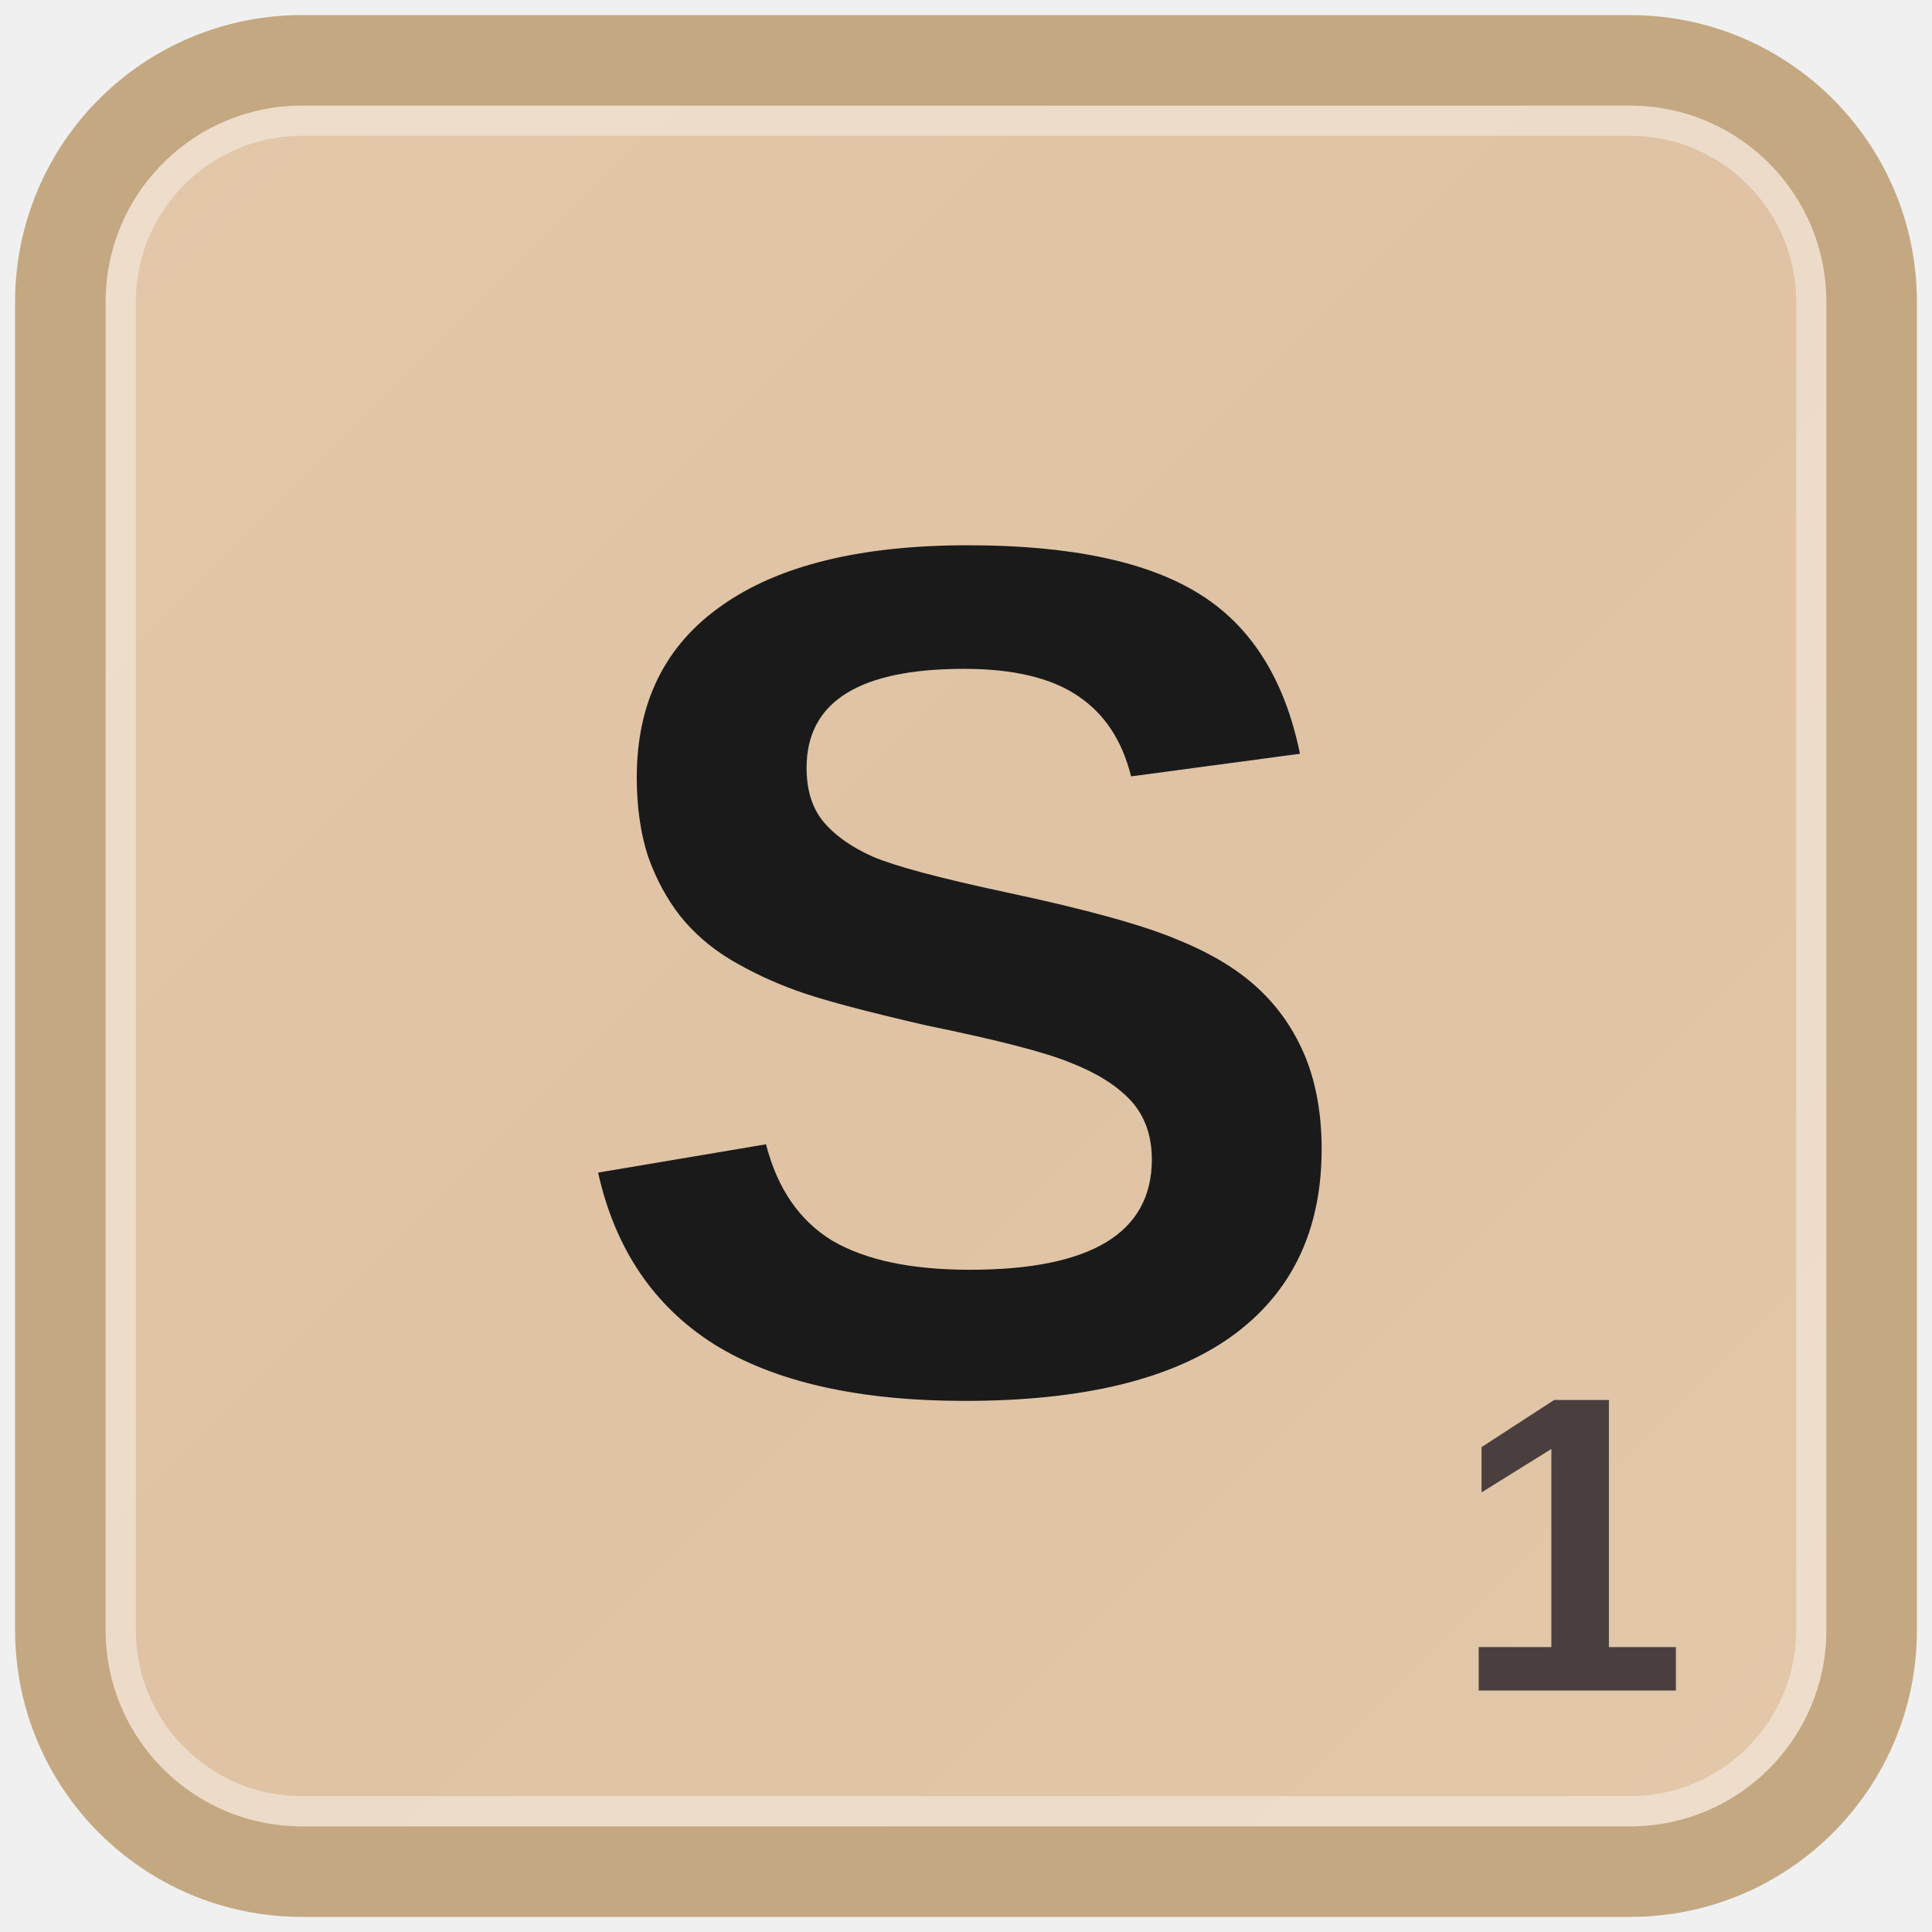
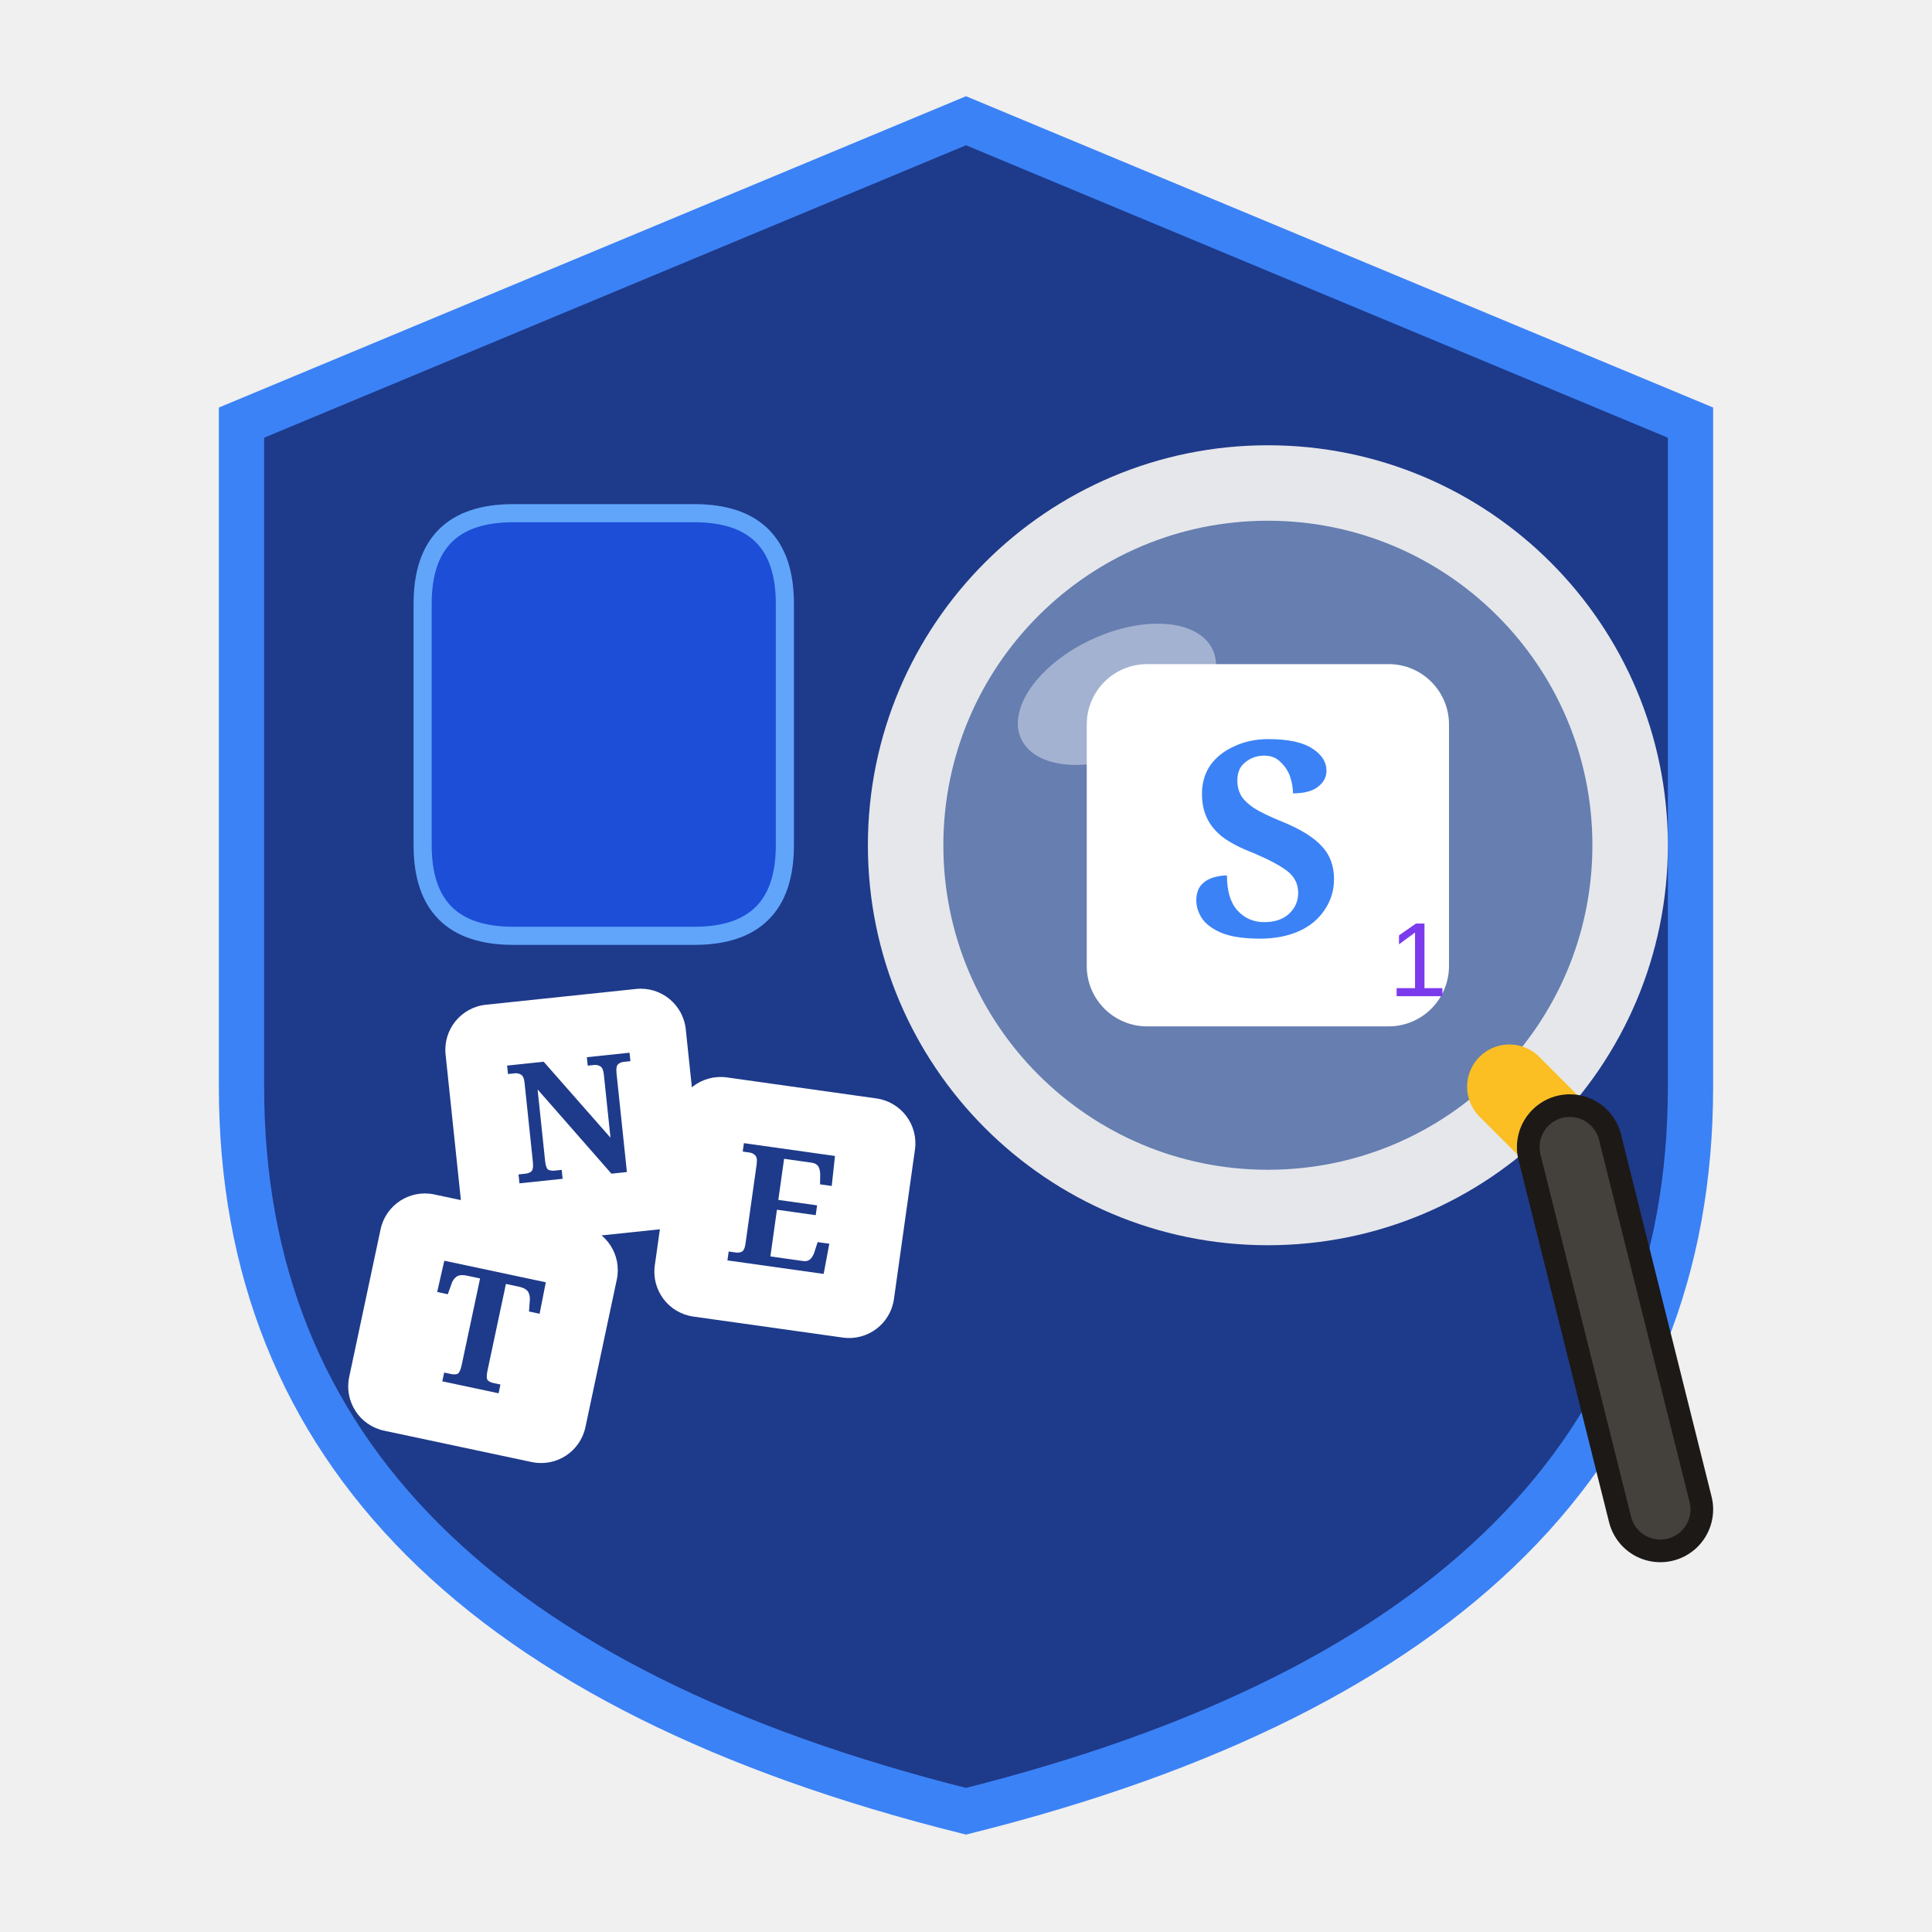
- <svg xmlns="http://www.w3.org/2000/svg" viewBox="0 0 32 32" fill="none">
-   <rect x="1" y="1" width="30" height="30" rx="4" fill="#e8d5c0" />
-   <rect x="1" y="1" width="30" height="30" rx="4" fill="url(#grain)" opacity="0.3" />
-   <rect x="1" y="1" width="30" height="30" rx="4" stroke="#c4a882" stroke-width="1.5" fill="none" />
-   <rect x="2" y="2" width="28" height="28" rx="3" stroke="rgba(255,255,255,0.4)" stroke-width="0.5" fill="none" />
-   <text x="16" y="23" font-family="Arial Black, Arial, sans-serif" font-size="20" font-weight="900" fill="#1a1a1a" text-anchor="middle" letter-spacing="-0.5">S</text>
-   <text x="26" y="28" font-family="Arial Black, Arial, sans-serif" font-size="7" font-weight="900" fill="#4a3f3f" text-anchor="middle">1</text>
-   <defs>
-     <linearGradient id="grain" x1="0" y1="0" x2="1" y2="1">
-       <stop offset="0%" stop-color="#d4a574" />
-       <stop offset="50%" stop-color="#c89660" />
-       <stop offset="100%" stop-color="#d4a574" />
-     </linearGradient>
-   </defs>
+ <svg xmlns="http://www.w3.org/2000/svg" viewBox="0 0 64 64" fill="none">
+   <path d="M32 4 L56 14 L56 36 Q56 54 32 60 Q8 54 8 36 L8 14 Z" fill="#1e3a8a" stroke="#3b82f6" stroke-width="1.5" />
+   <path d="M14 20 Q14 17 17 17 L23 17 Q26 17 26 20 L26 28 Q26 31 23 31 L17 31 Q14 31 14 28 Z" fill="#1d4ed8" stroke="#60a5fa" stroke-width="0.6" />
+   <rect x="15" y="33" width="8" height="8" rx="1.5" fill="white" transform="rotate(-6 19 37)" />
+   <text x="19" y="39" font-family="Georgia, serif" font-size="5.5" font-weight="bold" fill="#1e3a8a" text-anchor="middle" transform="rotate(-6 19 37)">N</text>
+   <rect x="22" y="36" width="8" height="8" rx="1.5" fill="white" transform="rotate(8 26 40)" />
+   <text x="26" y="42" font-family="Georgia, serif" font-size="5.5" font-weight="bold" fill="#1e3a8a" text-anchor="middle" transform="rotate(8 26 40)">E</text>
+   <rect x="12" y="40" width="8" height="8" rx="1.5" fill="white" transform="rotate(12 16 44)" />
+   <text x="16" y="46" font-family="Georgia, serif" font-size="5.5" font-weight="bold" fill="#1e3a8a" text-anchor="middle" transform="rotate(12 16 44)">T</text>
+   <circle cx="42" cy="28" r="12" fill="#ecfdf5" fill-opacity="0.35" />
+   <circle cx="42" cy="28" r="12" fill="none" stroke="#e5e7eb" stroke-width="2.5" />
+   <ellipse cx="37" cy="23" rx="3.5" ry="2" fill="white" opacity="0.4" transform="rotate(-25 37 23)" />
+   <rect x="36" y="22" width="12" height="12" rx="2" fill="white" />
+   <text x="42" y="31" font-family="Georgia, serif" font-size="9" font-weight="bold" fill="#3b82f6" text-anchor="middle">S</text>
+   <text x="46" y="33" font-family="Arial" font-size="3.5" fill="#7c3aed">1</text>
+   <line x1="50" y1="36" x2="52" y2="38" stroke="#fbbf24" stroke-width="2.8" stroke-linecap="round" />
+   <line x1="52" y1="38" x2="55" y2="50" stroke="#1c1917" stroke-width="3.5" stroke-linecap="round" />
+   <line x1="52" y1="38" x2="55" y2="50" stroke="#44403c" stroke-width="2" stroke-linecap="round" />
</svg>
